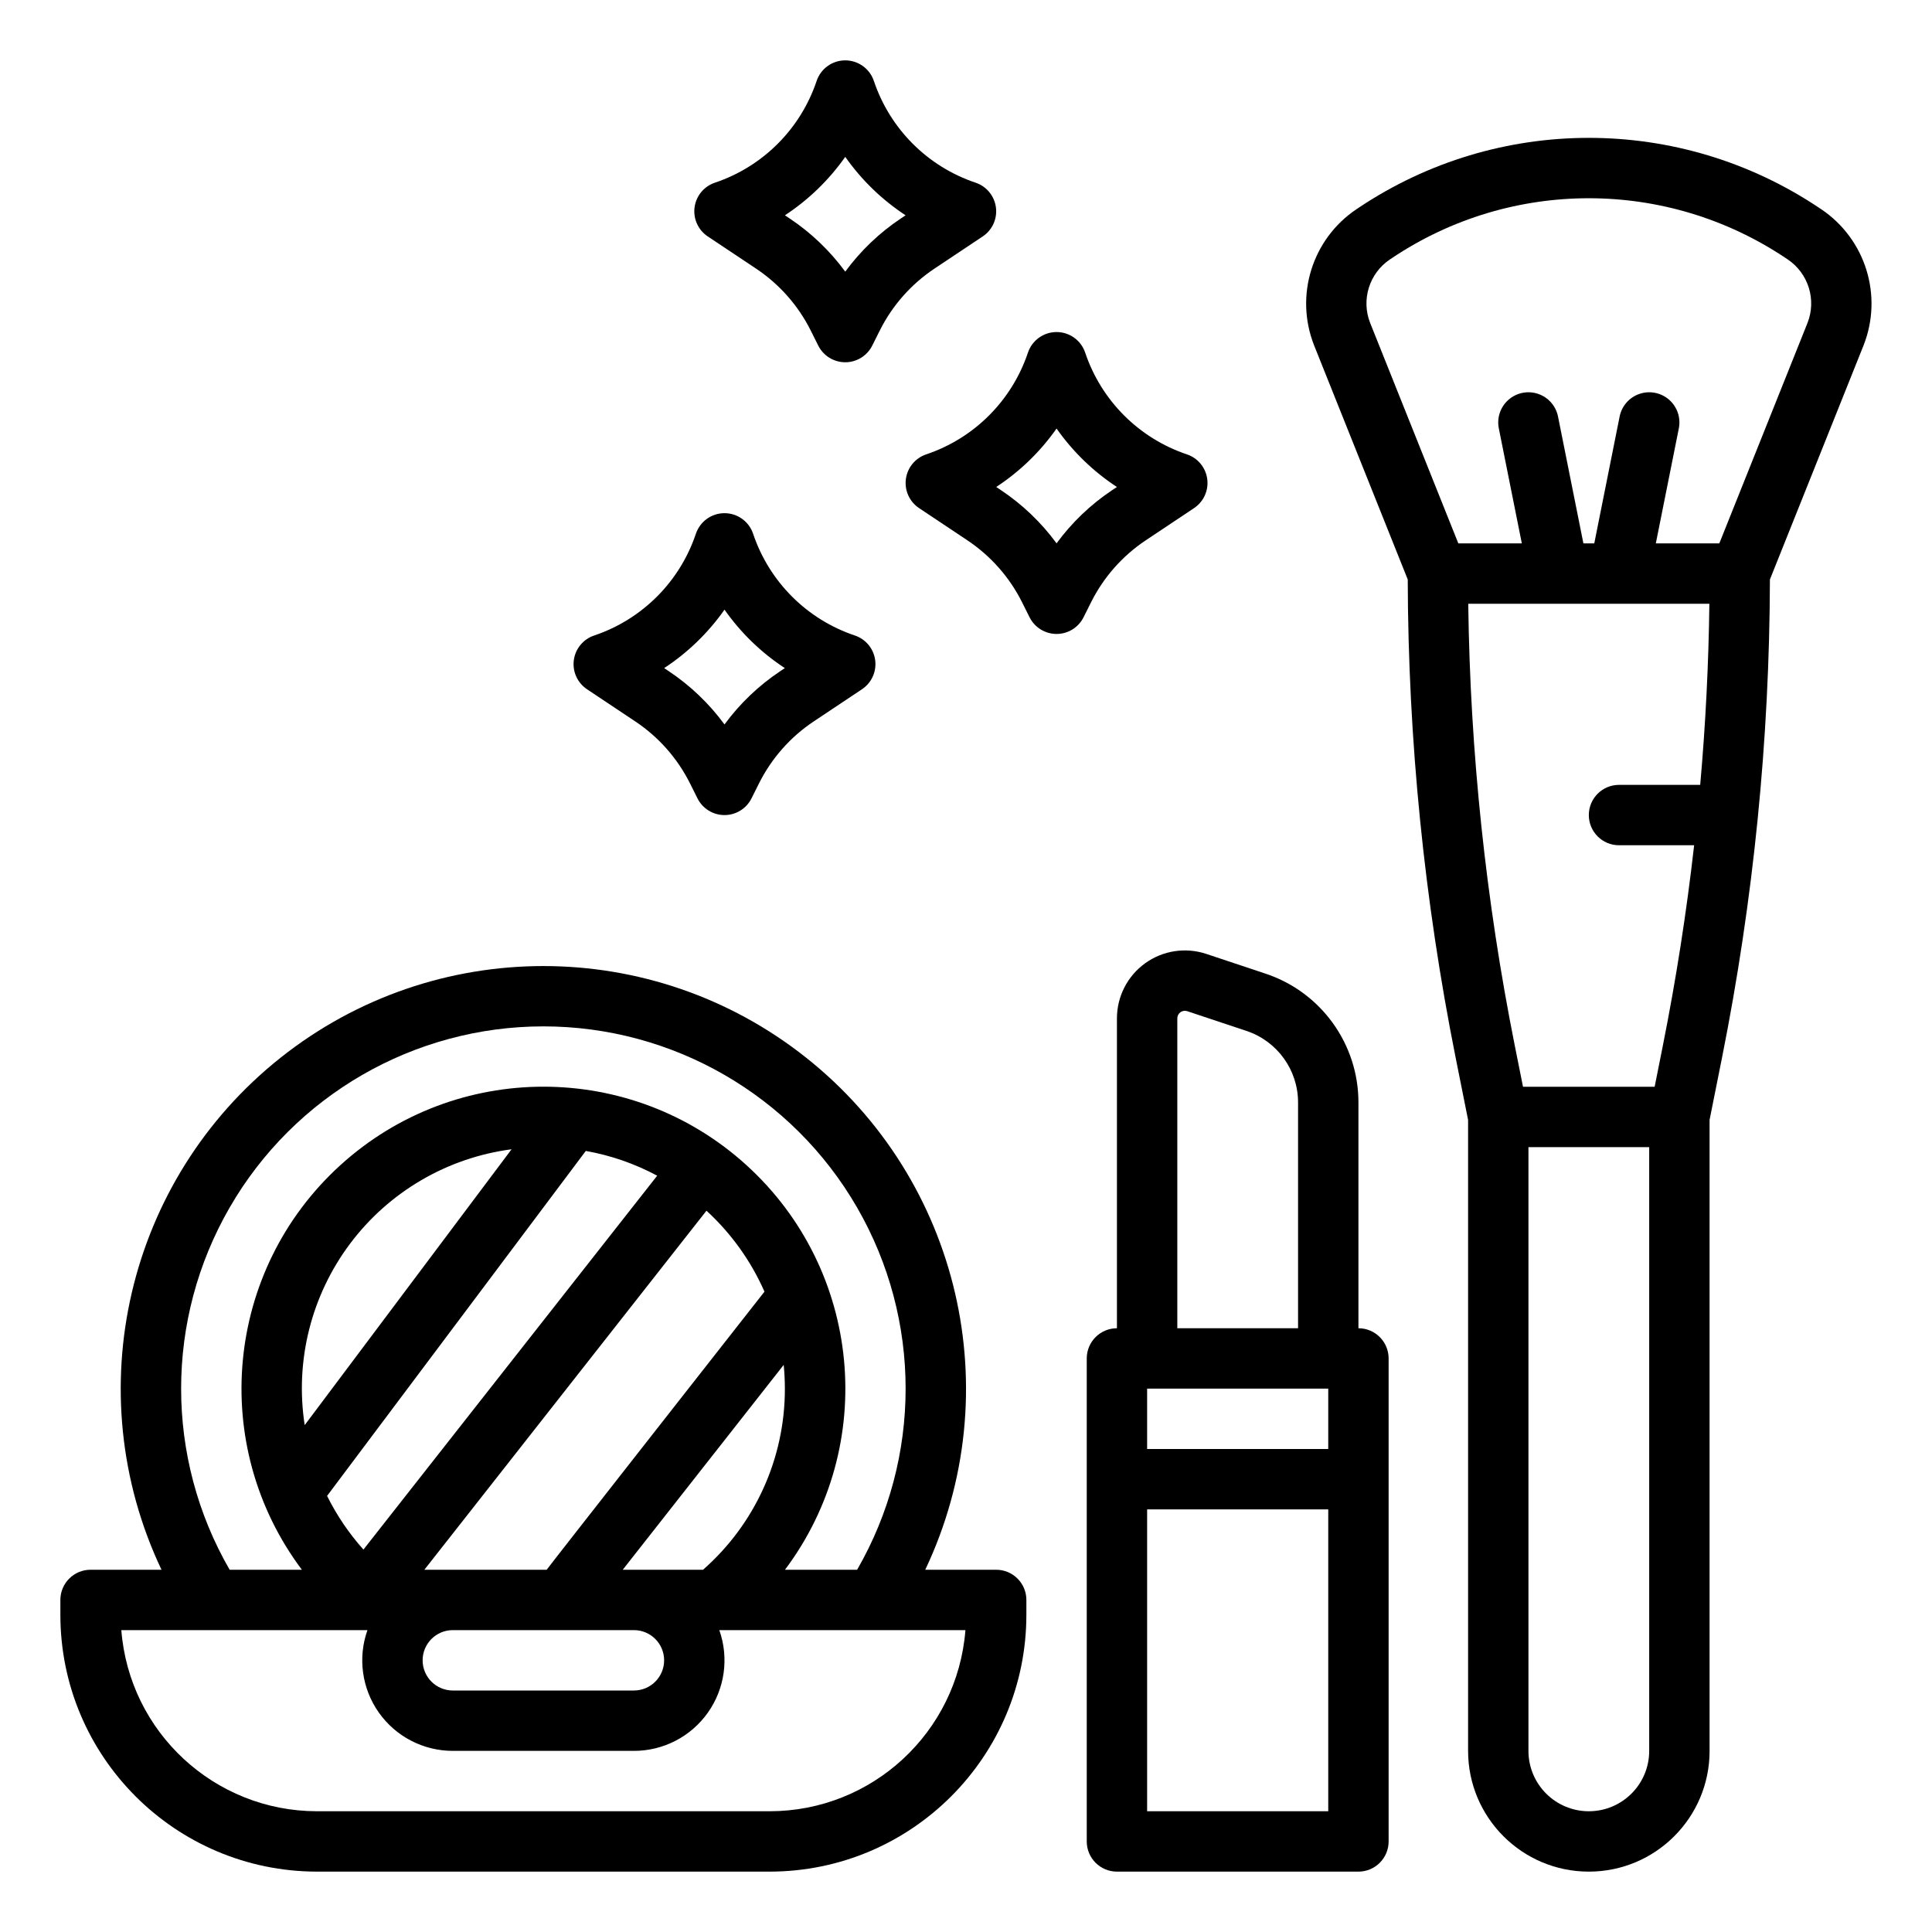
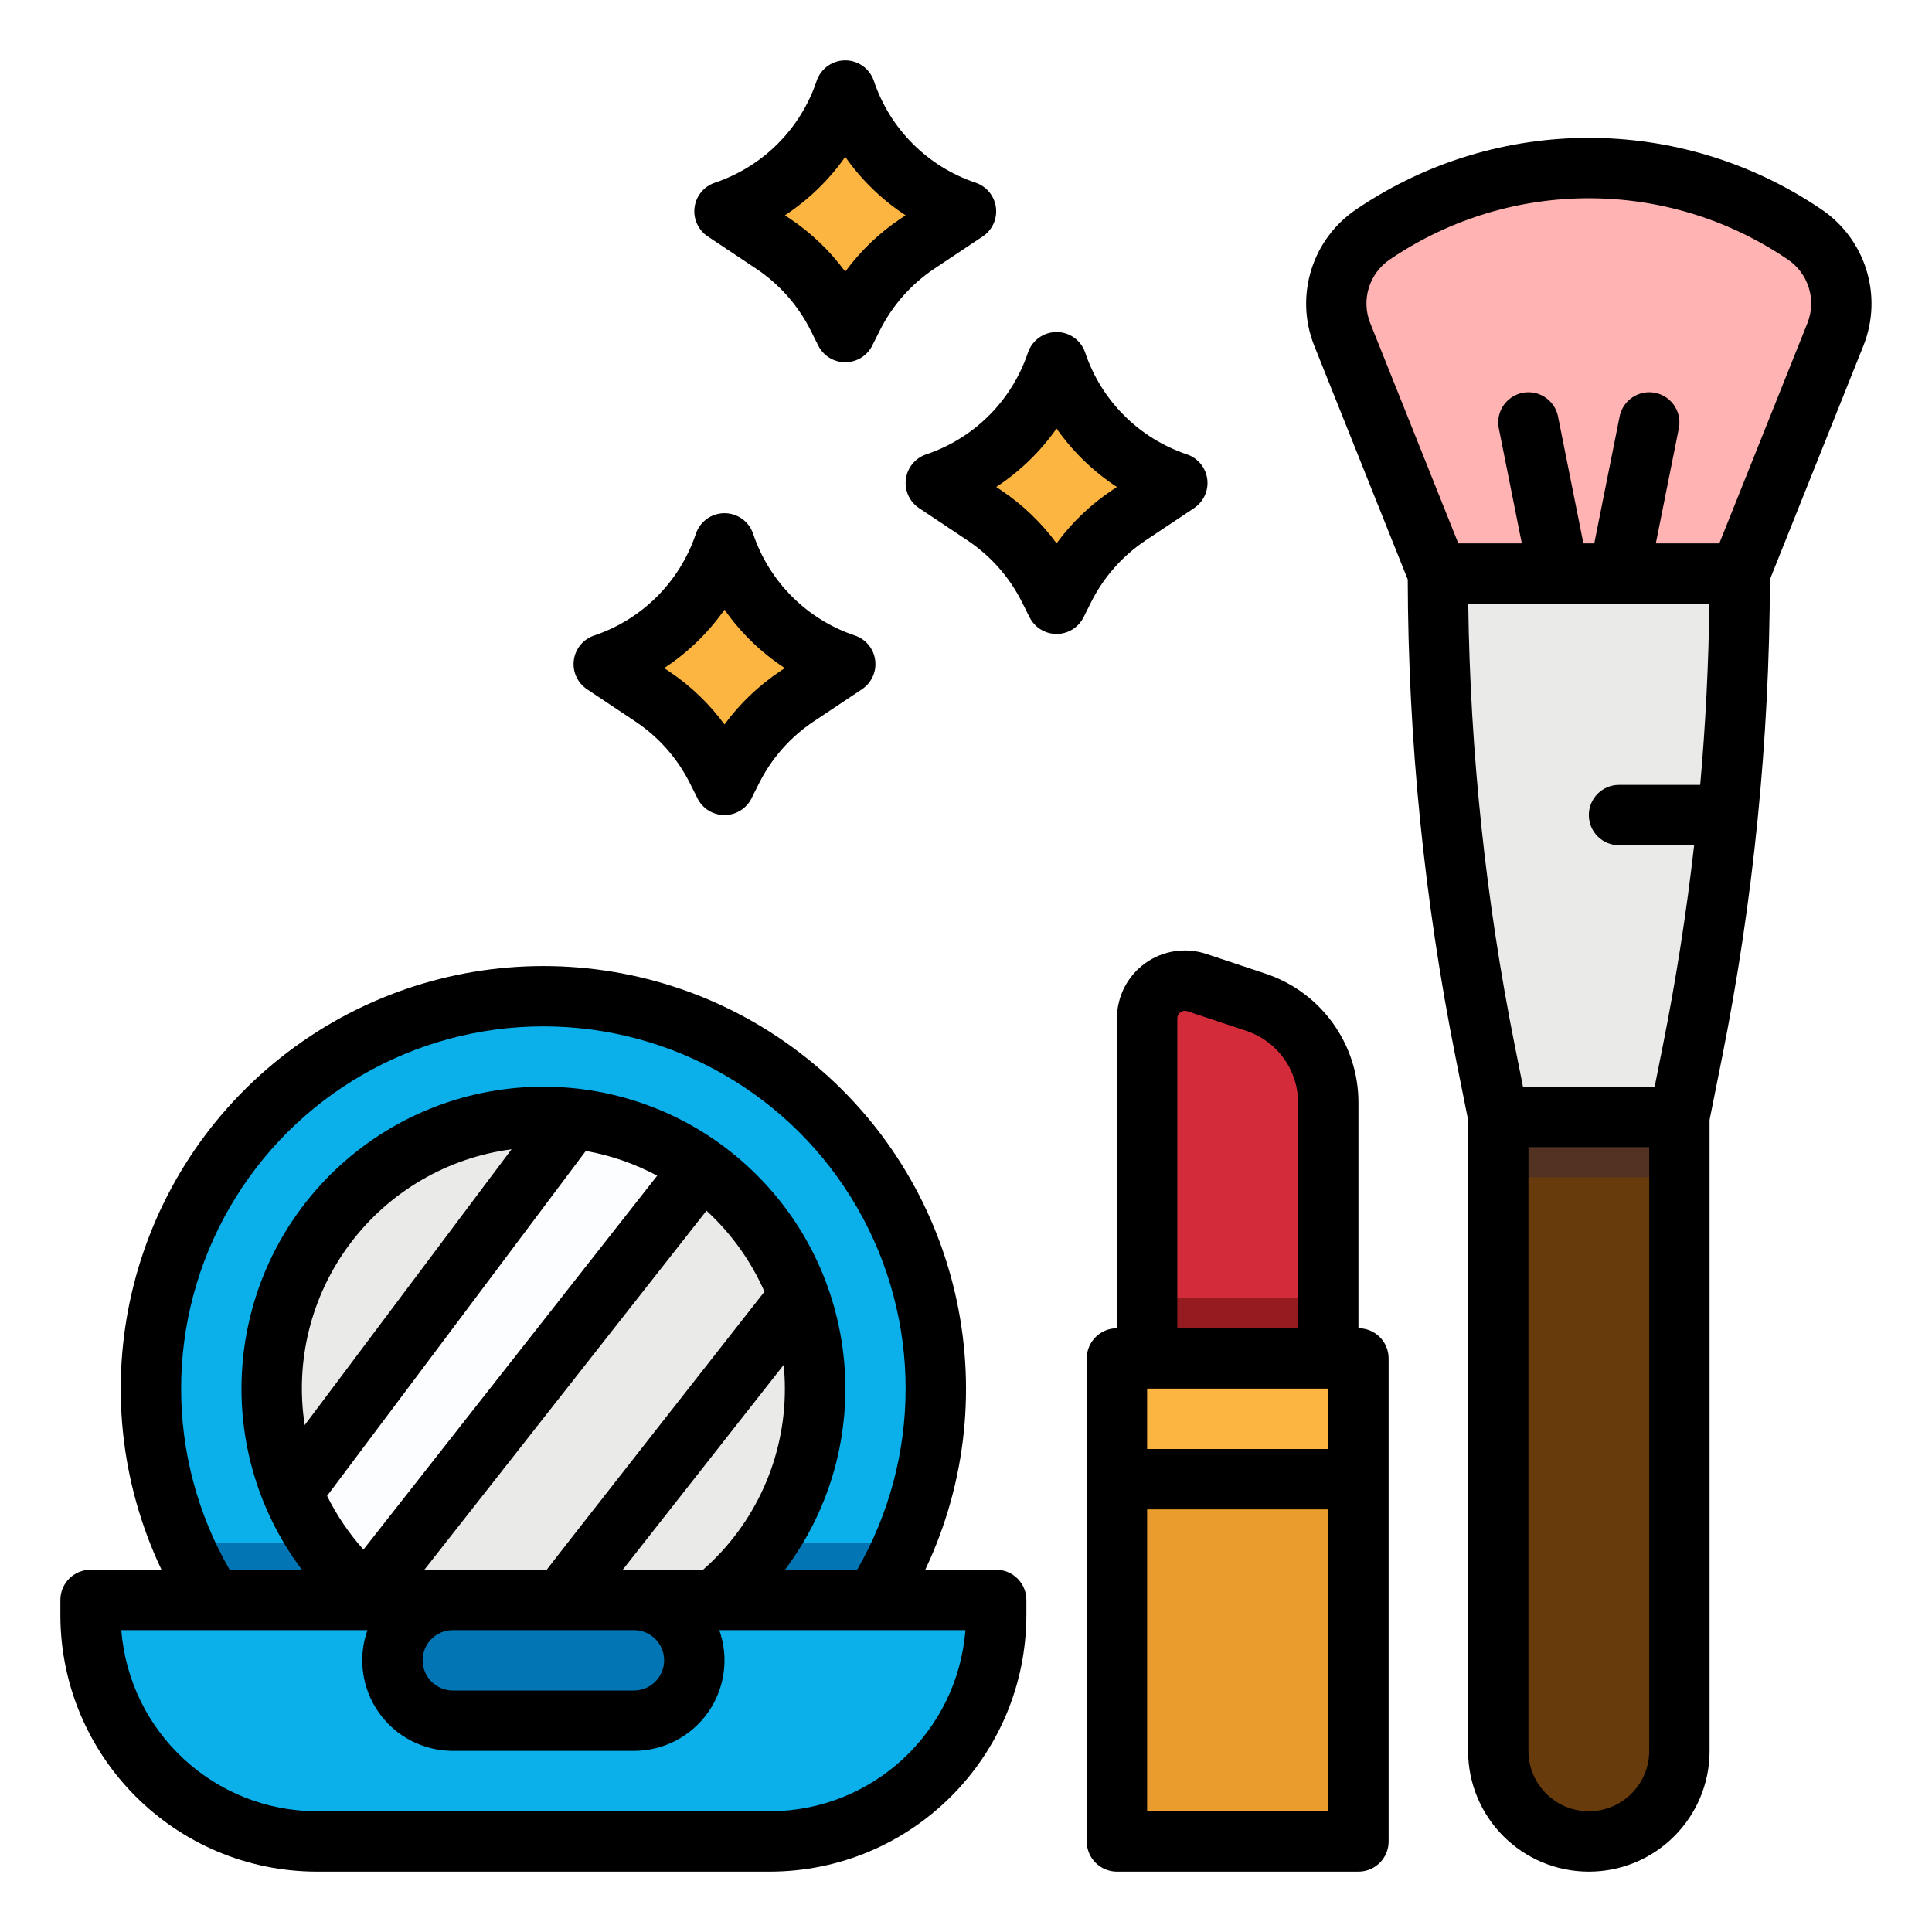
- <svg xmlns="http://www.w3.org/2000/svg" viewBox="0 0 512 512" width="512" height="512">
-   <g id="outline">
-     <path d="M453.054,464V296.792l3.293-16.466a655.8,655.8,0,0,0,12.7-126.762l24.808-62.018a30.136,30.136,0,0,0-11.213-36.1l-.569-.379a109.712,109.712,0,0,0-122.033,0l-.568.379a30.134,30.134,0,0,0-11.213,36.1l24.807,62.019a655.78,655.78,0,0,0,12.7,126.761l3.293,16.467V464a32,32,0,0,0,64,0ZM386.47,144,363.111,85.6a14.063,14.063,0,0,1,5.233-16.848l.568-.379a93.757,93.757,0,0,1,104.283,0l.569.379A14.065,14.065,0,0,1,479,85.6L455.638,144H438.812l6.086-30.431a8,8,0,1,0-15.689-3.138L422.5,144h-2.883L412.9,110.431a8,8,0,1,0-15.689,3.138L403.3,144Zm50.584,320a16,16,0,0,1-32,0V304h32ZM438.5,288H403.612l-2.162-10.812A639.914,639.914,0,0,1,389.1,160H453q-.3,24.012-2.428,48H429.054a8,8,0,0,0,0,16h19.91q-3.037,26.775-8.307,53.188Z" />
-     <path d="M335.384,258.028,319.692,252.8A18,18,0,0,0,296,269.874V352a8,8,0,0,0-8,8V488a8,8,0,0,0,8,8h64a8,8,0,0,0,8-8V360a8,8,0,0,0-8-8V292.182A35.958,35.958,0,0,0,335.384,258.028ZM312,269.874a2,2,0,0,1,2.633-1.9l15.691,5.23A19.976,19.976,0,0,1,344,292.182V352H312ZM352,480H304V400h48Zm0-96H304V368h48Z" />
-     <path d="M16,424v4a68.077,68.077,0,0,0,68,68H204a68.077,68.077,0,0,0,68-68v-4a8,8,0,0,0-8-8H245.2a112,112,0,1,0-202.4,0H24A8,8,0,0,0,16,424ZM144,272a96.009,96.009,0,0,1,83.145,144H208.027A80.013,80.013,0,1,0,80,416H60.855A96.009,96.009,0,0,1,144,272Zm11.243,33.009a63.512,63.512,0,0,1,18.919,6.563l-77.848,99.08a64.008,64.008,0,0,1-9.634-14.225Zm-74.495,72.66a63.892,63.892,0,0,1,54.822-73.1Zm106.474-56.821A64.281,64.281,0,0,1,202.593,342.3s-57.485,73.251-57.717,73.7H112.46ZM120,432h48a8,8,0,0,1,0,16H120a8,8,0,0,1,0-16Zm45.032-16,42.656-54.29c.2,2.071.312,4.167.312,6.29a63.7,63.7,0,0,1-21.688,48ZM97.376,432A23.992,23.992,0,0,0,120,464h48a23.991,23.991,0,0,0,22.626-31.993l.033-.007h65.189A52.069,52.069,0,0,1,204,480H84a52.069,52.069,0,0,1-51.848-48Z" />
-     <path d="M243.562,134.656l12.821,8.547A42.668,42.668,0,0,1,270.854,159.6l1.991,3.982a8,8,0,0,0,14.31,0l1.991-3.982A42.668,42.668,0,0,1,303.617,143.2l12.821-8.547a8,8,0,0,0-1.908-14.246,42.8,42.8,0,0,1-26.94-26.94,8,8,0,0,0-15.18,0,42.8,42.8,0,0,1-26.94,26.94,8,8,0,0,0-1.908,14.246ZM280,113.567a59.174,59.174,0,0,0,15.991,15.491l-1.249.833A58.666,58.666,0,0,0,280,143.988a58.65,58.65,0,0,0-14.742-14.1l-1.249-.833A59.174,59.174,0,0,0,280,113.567Z" />
-     <path d="M226.53,168.41a42.8,42.8,0,0,1-26.94-26.94,8,8,0,0,0-15.18,0,42.8,42.8,0,0,1-26.94,26.94,8,8,0,0,0-1.908,14.246l12.821,8.547A42.668,42.668,0,0,1,182.854,207.6l1.991,3.982a8,8,0,0,0,14.31,0l1.991-3.982A42.668,42.668,0,0,1,215.617,191.2l12.821-8.547a8,8,0,0,0-1.908-14.246Zm-19.788,9.481A58.666,58.666,0,0,0,192,191.988a58.65,58.65,0,0,0-14.742-14.1l-1.249-.833A59.174,59.174,0,0,0,192,161.567a59.174,59.174,0,0,0,15.991,15.491Z" />
-     <path d="M247.617,71.2l12.821-8.547A8,8,0,0,0,258.53,48.41a42.8,42.8,0,0,1-26.94-26.94,8,8,0,0,0-15.18,0,42.8,42.8,0,0,1-26.94,26.94,8,8,0,0,0-1.908,14.246L200.383,71.2A42.668,42.668,0,0,1,214.854,87.6l1.991,3.982a8,8,0,0,0,14.31,0l1.991-3.982A42.668,42.668,0,0,1,247.617,71.2ZM224,71.988a58.65,58.65,0,0,0-14.742-14.1l-1.249-.833A59.174,59.174,0,0,0,224,41.567a59.174,59.174,0,0,0,15.991,15.491l-1.249.833A58.666,58.666,0,0,0,224,71.988Z" />
+ <svg xmlns="http://www.w3.org/2000/svg" height="512" viewBox="0 0 512 512" width="512">
+   <g id="filled_outline" data-name="filled outline">
+     <path d="m381.054 152-25.371-63.426a22 22 0 0 1 8.223-26.474l.568-.378a102 102 0 0 1 113.159 0l.568.378a22 22 0 0 1 8.223 26.476l-25.37 63.424z" fill="#ffb3b3" />
+     <path d="m413.045 160a8 8 0 0 1 -7.836-6.433l-8-40a8 8 0 1 1 15.689-3.138l8 40a8 8 0 0 1 -6.275 9.414 8.118 8.118 0 0 1 -1.578.157z" fill="#faa6b2" />
+     <path d="m429.062 160a8.126 8.126 0 0 1 -1.578-.157 8 8 0 0 1 -6.275-9.414l8-40a8 8 0 1 1 15.689 3.138l-8 40a8 8 0 0 1 -7.836 6.433z" fill="#faa6b2" />
+     <circle cx="144" cy="368" fill="#0bafea" r="104" />
+     <path d="m239.68 408.81a103.734 103.734 0 0 1 -8.02 15.19h-175.32a103.734 103.734 0 0 1 -8.02-15.19z" fill="#0276b4" />
+     <path d="m421.054 488a24 24 0 0 1 -24-24v-168h48v168a24 24 0 0 1 -24 24z" fill="#683b0d" />
+     <path d="m397.05 296h48v16h-48z" fill="#683b0d" />
+     <path d="m445.054 296h-48l-3.449-17.243a646.348 646.348 0 0 1 -12.551-126.757h80a646.272 646.272 0 0 1 -12.554 126.757z" fill="#eaeae8" />
+     <path d="m453.054 224h-24a8 8 0 0 1 0-16h24a8 8 0 0 1 0 16z" fill="#fbfdff" />
+     <path d="m296 392h64v96h-64z" fill="#ea9d2d" />
+     <path d="m296 360h64v32h-64z" fill="#fbb540" />
+     <path d="m352 360h-48v-90.126a10 10 0 0 1 13.162-9.487l15.692 5.231a28 28 0 0 1 19.146 26.563z" fill="#d32b39" />
+     <path d="m239.68 408.81a103.734 103.734 0 0 1 -8.02 15.19h-175.32a103.734 103.734 0 0 1 -8.02-15.19z" fill="#0276b4" />
+     <g fill="#eaeae8">
+       <circle cx="144" cy="368" r="72" />
+       <path d="m185.97 309.5-88.88 113.12a72.054 72.054 0 0 1 -19.67-27.18l74.27-99.03a71.544 71.544 0 0 1 34.28 13.09z" />
+       <path d="m214.45 353.09-59.05 75.16a8 8 0 1 1 -12.58-9.88l65.31-83.12a70.882 70.882 0 0 1 6.32 17.84z" />
+     </g>
+     <path d="m24 424h240a0 0 0 0 1 0 0v4a60 60 0 0 1 -60 60h-120a60 60 0 0 1 -60-60v-4a0 0 0 0 1 0 0z" fill="#0bafea" />
+     <path d="m185.97 309.5-88.88 113.12a72.054 72.054 0 0 1 -19.67-27.18l74.27-99.03a71.544 71.544 0 0 1 34.28 13.09z" fill="#fbfdff" />
+     <path d="m214.45 353.09-59.05 75.16a7.993 7.993 0 0 1 -11.23 1.35c-3.48-2.73-10.04-.081-7.31-3.551l71.27-90.8a70.882 70.882 0 0 1 6.32 17.841z" fill="#fbfdff" />
+     <path d="m280 96a50.6 50.6 0 0 1 -32 32l12.82 8.547a50.6 50.6 0 0 1 17.189 19.471l1.991 3.982 1.991-3.982a50.6 50.6 0 0 1 17.189-19.471l12.82-8.547a50.6 50.6 0 0 1 -32-32z" fill="#fbb540" />
+     <path d="m192 144a50.6 50.6 0 0 1 -32 32l12.82 8.547a50.6 50.6 0 0 1 17.189 19.471l1.991 3.982 1.991-3.982a50.6 50.6 0 0 1 17.189-19.471l12.82-8.547a50.6 50.6 0 0 1 -32-32z" fill="#fbb540" />
+     <path d="m224 24a50.6 50.6 0 0 1 -32 32l12.82 8.547a50.6 50.6 0 0 1 17.189 19.471l1.991 3.982 1.991-3.982a50.6 50.6 0 0 1 17.189-19.471l12.82-8.547a50.6 50.6 0 0 1 -32-32z" fill="#fbb540" />
+     <rect fill="#0276b4" height="32" rx="16" width="80" x="104" y="424" />
+     <path d="m304 344h48v16h-48z" fill="#961b20" />
+     <path d="m397.05 296h48v16h-48z" fill="#533222" />
+     <path d="m453.054 464v-167.208l3.293-16.466a655.8 655.8 0 0 0 12.7-126.762l24.808-62.018a30.136 30.136 0 0 0 -11.213-36.1l-.569-.379a109.712 109.712 0 0 0 -122.033 0l-.568.379a30.134 30.134 0 0 0 -11.213 36.1l24.807 62.019a655.78 655.78 0 0 0 12.7 126.761l3.293 16.467v167.207a32 32 0 0 0 64 0zm-66.584-320-23.359-58.4a14.063 14.063 0 0 1 5.233-16.848l.568-.379a93.757 93.757 0 0 1 104.283 0l.569.379a14.065 14.065 0 0 1 5.236 16.848l-23.362 58.4h-16.826l6.086-30.431a8 8 0 1 0 -15.689-3.138l-6.709 33.569h-2.883l-6.717-33.569a8 8 0 1 0 -15.689 3.138l6.089 30.431zm50.584 320a16 16 0 0 1 -32 0v-160h32zm1.446-176h-34.888l-2.162-10.812a639.914 639.914 0 0 1 -12.35-117.188h63.9q-.3 24.012-2.428 48h-21.518a8 8 0 0 0 0 16h19.91q-3.037 26.775-8.307 53.188z" />
+     <path d="m335.384 258.028-15.692-5.228a18 18 0 0 0 -23.692 17.074v82.126a8 8 0 0 0 -8 8v128a8 8 0 0 0 8 8h64a8 8 0 0 0 8-8v-128a8 8 0 0 0 -8-8v-59.818a35.958 35.958 0 0 0 -24.616-34.154zm-23.384 11.846a2 2 0 0 1 2.633-1.9l15.691 5.23a19.976 19.976 0 0 1 13.676 18.978v59.818h-32zm40 210.126h-48v-80h48zm0-96h-48v-16h48z" />
+     <path d="m16 424v4a68.077 68.077 0 0 0 68 68h120a68.077 68.077 0 0 0 68-68v-4a8 8 0 0 0 -8-8h-18.8a112 112 0 1 0 -202.4 0h-18.8a8 8 0 0 0 -8 8zm128-152a96.009 96.009 0 0 1 83.145 144h-19.118a80.013 80.013 0 1 0 -128.027 0h-19.145a96.009 96.009 0 0 1 83.145-144zm11.243 33.009a63.512 63.512 0 0 1 18.919 6.563l-77.848 99.08a64.008 64.008 0 0 1 -9.634-14.225zm-74.495 72.66a63.892 63.892 0 0 1 54.822-73.1zm106.474-56.821a64.281 64.281 0 0 1 15.371 21.452s-57.485 73.251-57.717 73.7h-32.416zm-67.222 111.152h48a8 8 0 0 1 0 16h-48a8 8 0 0 1 0-16zm45.032-16 42.656-54.29c.2 2.071.312 4.167.312 6.29a63.7 63.7 0 0 1 -21.688 48zm-67.656 16a23.992 23.992 0 0 0 22.624 32h48a23.991 23.991 0 0 0 22.626-31.993l.033-.007h65.189a52.069 52.069 0 0 1 -51.848 48h-120a52.069 52.069 0 0 1 -51.848-48z" />
+     <path d="m243.562 134.656 12.821 8.547a42.668 42.668 0 0 1 14.471 16.397l1.991 3.982a8 8 0 0 0 14.31 0l1.991-3.982a42.668 42.668 0 0 1 14.471-16.4l12.821-8.547a8 8 0 0 0 -1.908-14.246 42.8 42.8 0 0 1 -26.94-26.94 8 8 0 0 0 -15.18 0 42.8 42.8 0 0 1 -26.94 26.94 8 8 0 0 0 -1.908 14.246zm36.438-21.089a59.174 59.174 0 0 0 15.991 15.491l-1.249.833a58.666 58.666 0 0 0 -14.742 14.097 58.65 58.65 0 0 0 -14.742-14.1l-1.249-.833a59.174 59.174 0 0 0 15.991-15.488z" />
+     <path d="m226.53 168.41a42.8 42.8 0 0 1 -26.94-26.94 8 8 0 0 0 -15.18 0 42.8 42.8 0 0 1 -26.94 26.94 8 8 0 0 0 -1.908 14.246l12.821 8.547a42.668 42.668 0 0 1 14.471 16.397l1.991 3.982a8 8 0 0 0 14.31 0l1.991-3.982a42.668 42.668 0 0 1 14.471-16.4l12.821-8.547a8 8 0 0 0 -1.908-14.246zm-19.788 9.481a58.666 58.666 0 0 0 -14.742 14.097 58.65 58.65 0 0 0 -14.742-14.1l-1.249-.833a59.174 59.174 0 0 0 15.991-15.488 59.174 59.174 0 0 0 15.991 15.491z" />
+     <path d="m247.617 71.2 12.821-8.547a8 8 0 0 0 -1.908-14.243 42.8 42.8 0 0 1 -26.94-26.94 8 8 0 0 0 -15.18 0 42.8 42.8 0 0 1 -26.94 26.94 8 8 0 0 0 -1.908 14.246l12.821 8.544a42.668 42.668 0 0 1 14.471 16.4l1.991 3.982a8 8 0 0 0 14.31 0l1.991-3.982a42.668 42.668 0 0 1 14.471-16.4zm-23.617.788a58.65 58.65 0 0 0 -14.742-14.1l-1.249-.833a59.174 59.174 0 0 0 15.991-15.488 59.174 59.174 0 0 0 15.991 15.491l-1.249.833a58.666 58.666 0 0 0 -14.742 14.097z" />
  </g>
</svg>
